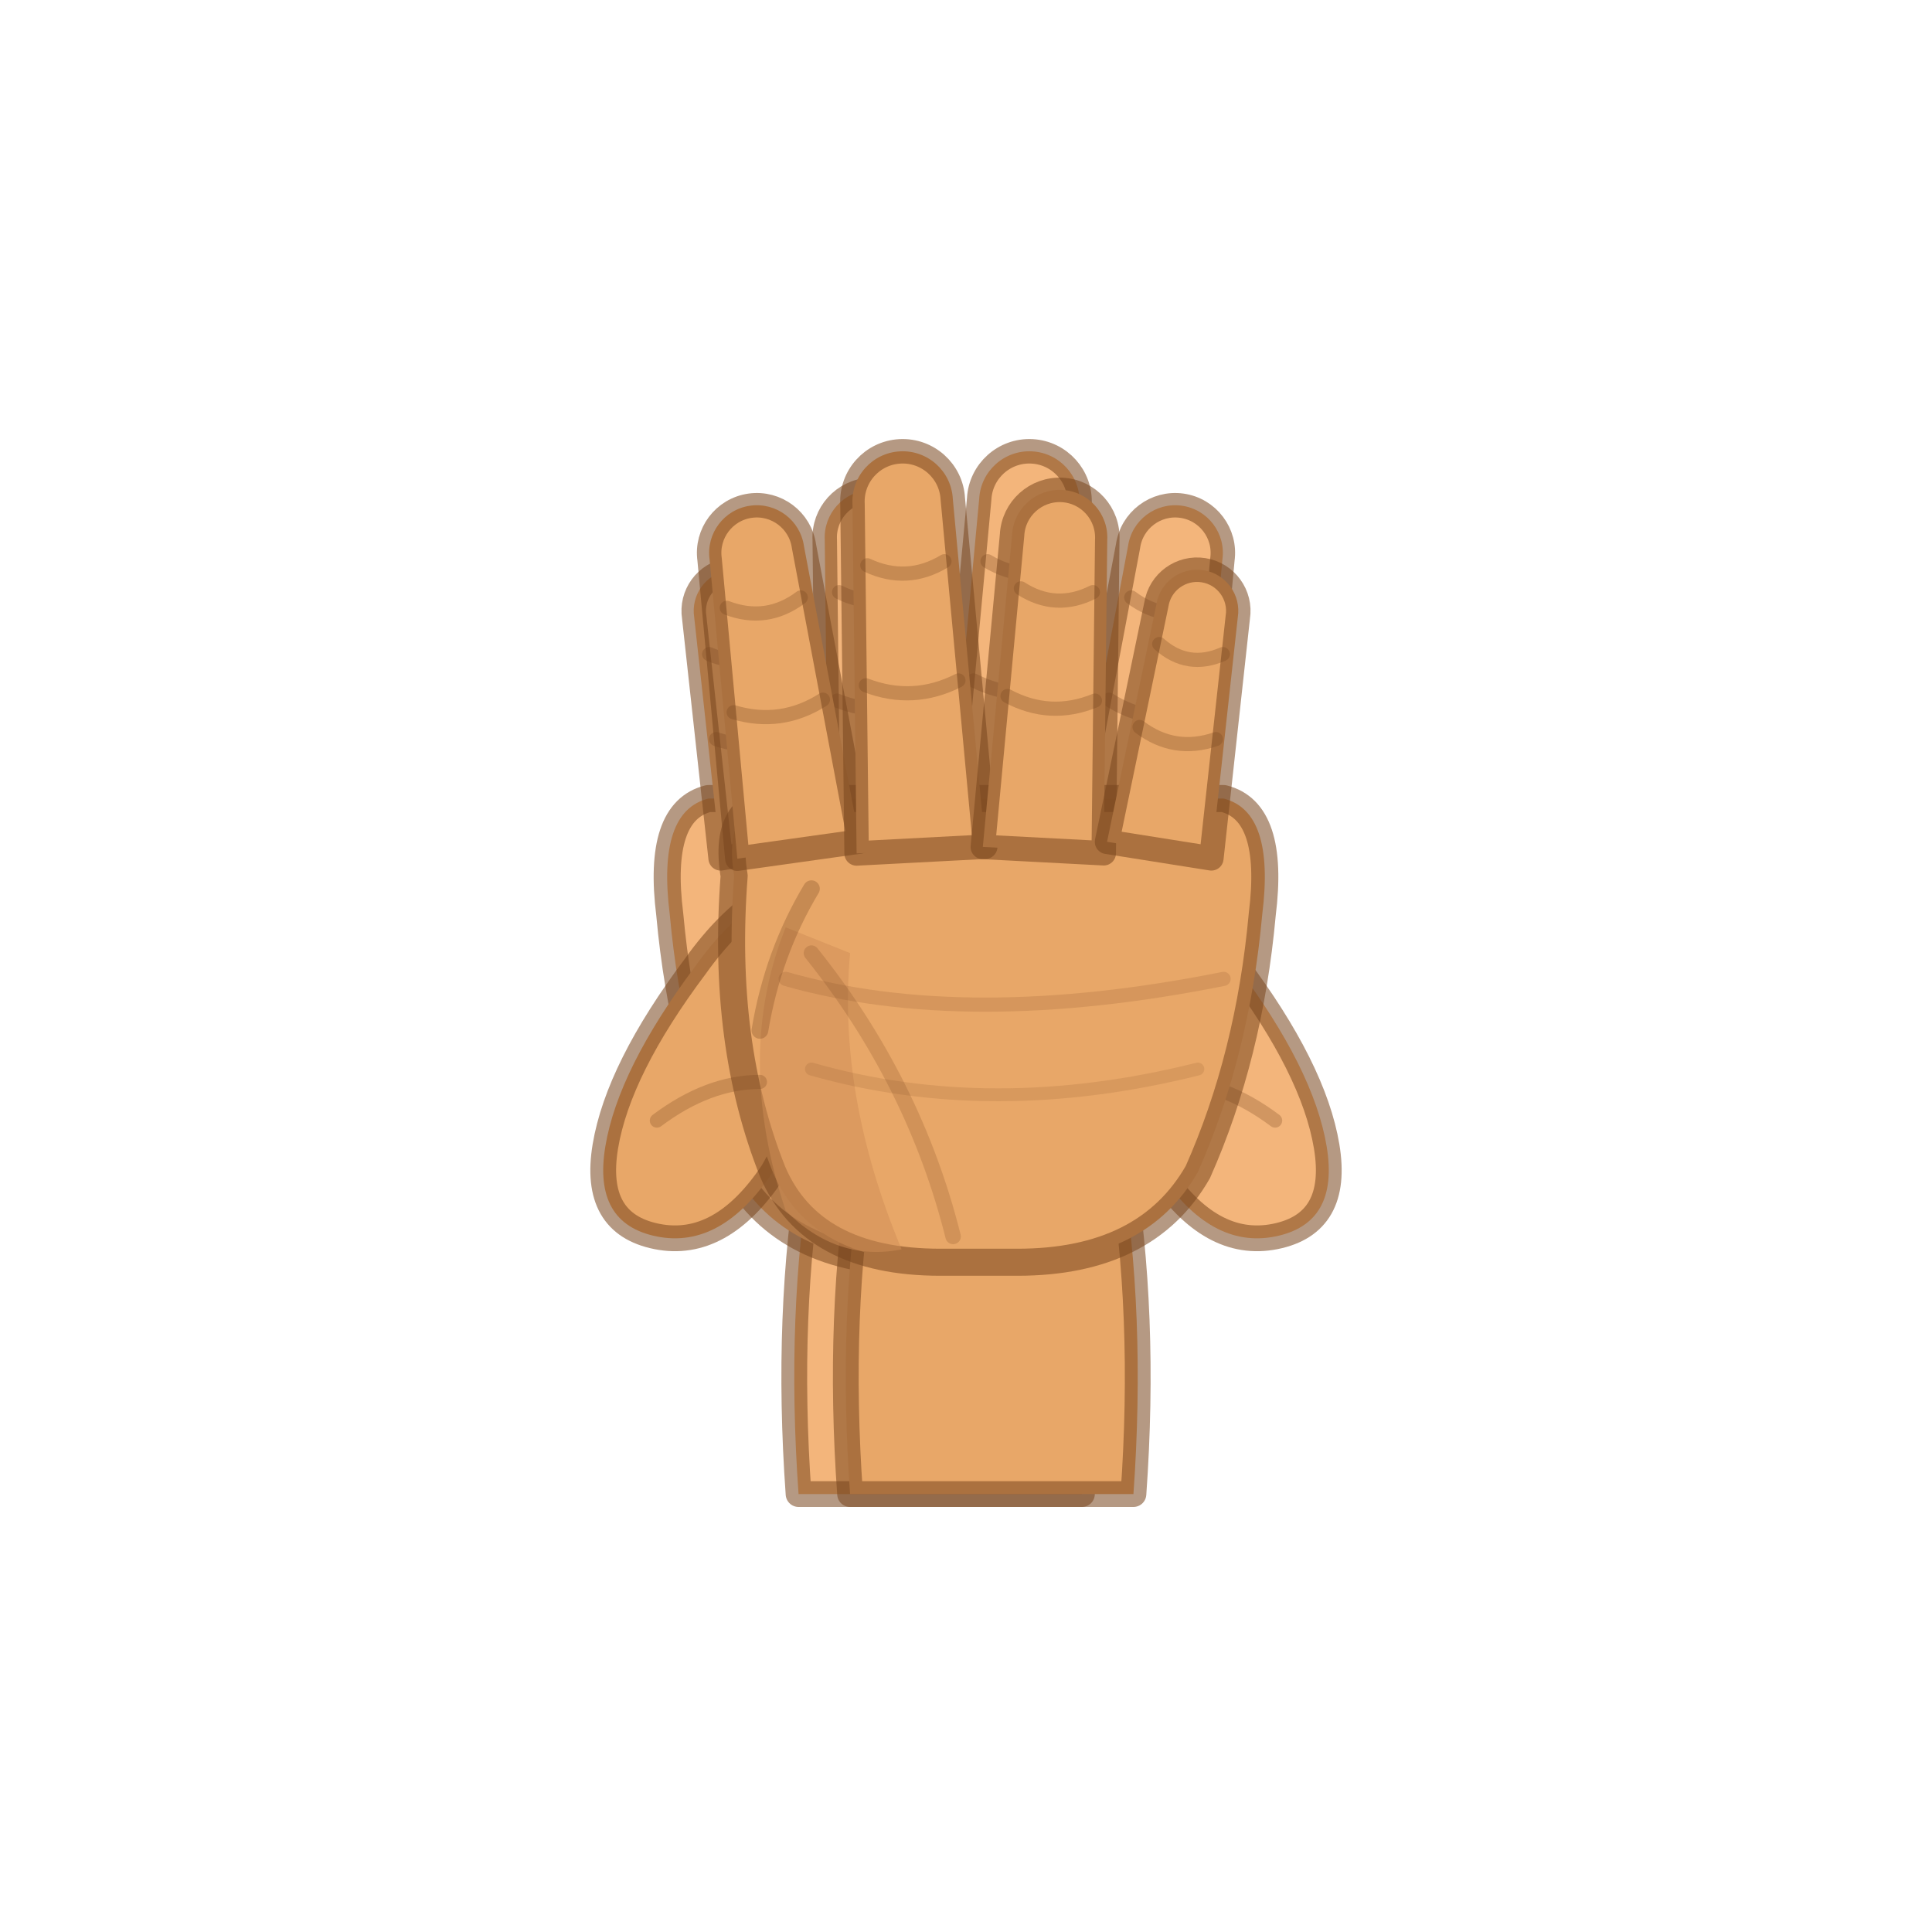
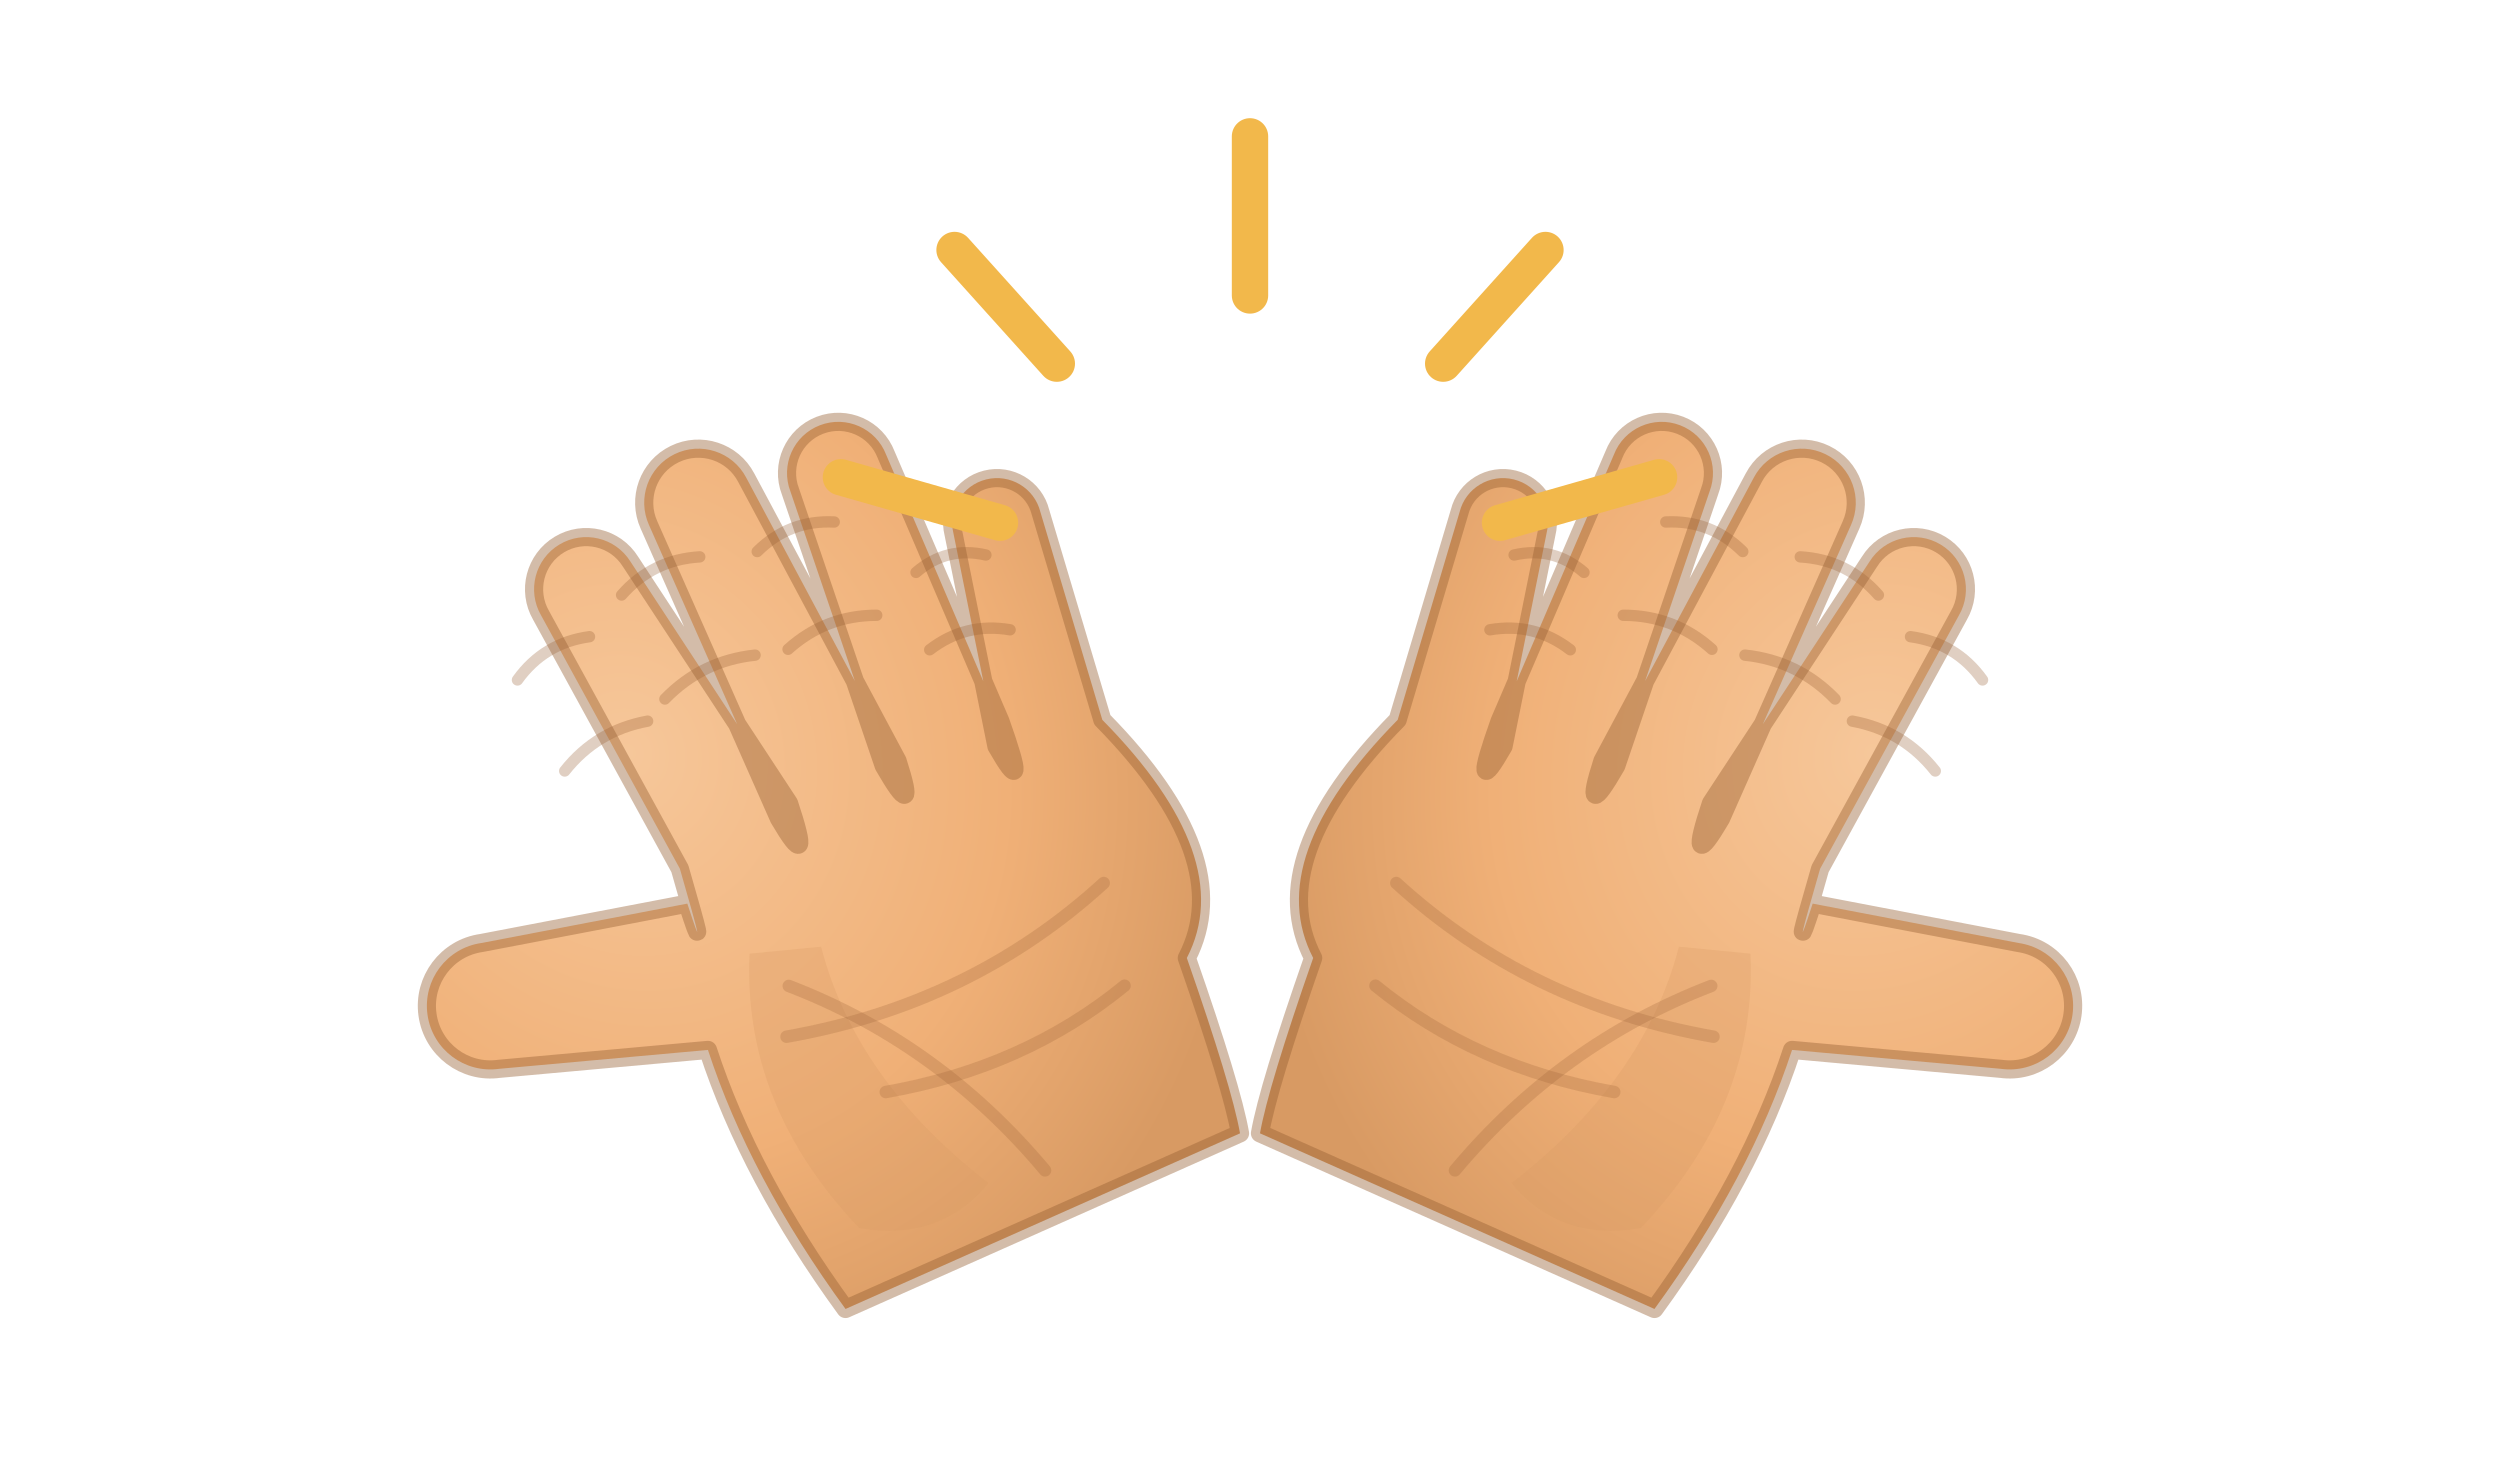
- <svg xmlns="http://www.w3.org/2000/svg" viewBox="0 0 120 120" width="120" height="120">
+ <svg xmlns="http://www.w3.org/2000/svg" viewBox="0 0 220 130" width="220" height="130">
  <style>
-   .li, .re { transform-box: view-box; transform-origin: 50% 50%; }
  @media (prefers-reduced-motion: reduce) { * { animation: none !important; } }
-   .li { animation: kli 0.42s ease-in-out infinite; }
-   .re { animation: kre 0.42s ease-in-out infinite; }
-   .fz { animation: fz 0.42s ease-out infinite; }
-   @keyframes kli { 0%,100%{transform:translateX(-20px) rotate(-11deg)} 48%{transform:translateX(-2px) rotate(2deg)} }
-   @keyframes kre { 0%,100%{transform:translateX(20px) rotate(11deg)} 48%{transform:translateX(2px) rotate(-2deg)} }
-   @keyframes fz { 0%,44%{opacity:0} 56%{opacity:.95} 100%{opacity:0} }
+   .l { animation: klatschL 0.62s ease-in-out infinite; transform-box: view-box; transform-origin: 26% 92%; }
+   .r { animation: klatschR 0.62s ease-in-out infinite; transform-box: view-box; transform-origin: 74% 92%; }
+   .funk { animation: funk 0.62s ease-out infinite; transform-box: view-box; transform-origin: 50% 44%; }
+   @keyframes klatschL { 0%,100%{transform:translateX(-11px) rotate(-6deg)} 46%{transform:translateX(0) rotate(0)} 54%{transform:translateX(-2px) rotate(-1deg)} }
+   @keyframes klatschR { 0%,100%{transform:translateX(11px) rotate(6deg)} 46%{transform:translateX(0) rotate(0)} 54%{transform:translateX(2px) rotate(1deg)} }
+   @keyframes funk { 0%,42%{opacity:0; transform:scale(.4)} 52%{opacity:.95; transform:scale(1)} 100%{opacity:0; transform:scale(1.5)} }
</style>
-   <g class="li">
-     <g transform="translate(120 0) scale(-1 1)">
-       <g transform="translate(60 62) scale(.8) translate(-46 -79.5)">
-         <path d="M38 92 L58 92 Q60 104 59 118 L37 118 Q36 104 38 92 Z" fill="#f3b57b" stroke="rgba(120,70,30,.55)" stroke-width="2" stroke-linejoin="round" />
-         <path d="M36 70         Q30 70 25 77         Q19 85 18 91         Q17 97 22 98         Q27 99 31 93         Q35 86 37 78 Z" fill="#f3b57b" stroke="rgba(120,70,30,.55)" stroke-width="2" stroke-linejoin="round" />
-         <path d="       M28 70       Q27 64 32 64       L66 64       Q70 65 69 73       Q68 84 64 93       Q60 100 50 100       L44 100       Q34 100 31 93       Q27 83 28 70 Z" fill="#f3b57b" stroke="rgba(120,70,30,.55)" stroke-width="2.1" stroke-linejoin="round" />
-         <path d="M32 74 Q28 84 32 96 Q36 100 41 99 Q36 87 37 76 Z" fill="#d89a63" opacity=".5" />
-         <path d="M34 71 Q31 76 30 82" stroke="rgba(120,70,30,.55)" stroke-width="1.3" fill="none" opacity=".55" stroke-linecap="round" />
-         <path d="M22 89 Q26 86 30 86" stroke="rgba(120,70,30,.55)" stroke-width="1.1" fill="none" opacity=".5" stroke-linecap="round" />
-         <g transform="rotate(-8 33 68)">
-           <path d="M28.2 68 L29.3 44.7 A3.7 3.7 0 0 1 36.7 44.7 L37.8 68 Z" fill="#f3b57b" stroke="rgba(120,70,30,.55)" stroke-width="1.9" stroke-linejoin="round" />
-           <path d="M29.5 56.7 Q33 58.3 36.5 56.7" stroke="rgba(120,70,30,.55)" stroke-width="1.1" fill="none" opacity=".55" stroke-linecap="round" />
-           <path d="M30.1 48.6 Q33 50.2 35.9 48.6" stroke="rgba(120,70,30,.55)" stroke-width="1.1" fill="none" opacity=".55" stroke-linecap="round" />
-         </g>
-         <g transform="rotate(-3 42.5 68)">
-           <path d="M37.5 68 L38.6 40.9 A3.9 3.9 0 0 1 46.4 40.9 L47.5 68 Z" fill="#f3b57b" stroke="rgba(120,70,30,.55)" stroke-width="1.9" stroke-linejoin="round" />
-           <path d="M38.9 55 Q42.5 56.6 46.1 55" stroke="rgba(120,70,30,.55)" stroke-width="1.1" fill="none" opacity=".55" stroke-linecap="round" />
-           <path d="M39.5 45.7 Q42.5 47.3 45.5 45.7" stroke="rgba(120,70,30,.55)" stroke-width="1.1" fill="none" opacity=".55" stroke-linecap="round" />
-         </g>
-         <g transform="rotate(3 52 68)">
-           <path d="M47.3 68 L48.3 43.7 A3.7 3.7 0 0 1 55.7 43.7 L56.7 68 Z" fill="#f3b57b" stroke="rgba(120,70,30,.55)" stroke-width="1.9" stroke-linejoin="round" />
-           <path d="M48.6 56.2 Q52 57.8 55.4 56.2" stroke="rgba(120,70,30,.55)" stroke-width="1.1" fill="none" opacity=".55" stroke-linecap="round" />
-           <path d="M49.2 47.8 Q52 49.4 54.8 47.8" stroke="rgba(120,70,30,.55)" stroke-width="1.1" fill="none" opacity=".55" stroke-linecap="round" />
-         </g>
-         <g transform="rotate(9 61 68)">
-           <path d="M56.9 68 L57.8 49.2 A3.2 3.2 0 0 1 64.2 49.2 L65.1 68 Z" fill="#f3b57b" stroke="rgba(120,70,30,.55)" stroke-width="1.9" stroke-linejoin="round" />
-           <path d="M58 58.8 Q61 60.4 64 58.8" stroke="rgba(120,70,30,.55)" stroke-width="1.1" fill="none" opacity=".55" stroke-linecap="round" />
-           <path d="M58.5 52.2 Q61 53.8 63.5 52.2" stroke="rgba(120,70,30,.55)" stroke-width="1.1" fill="none" opacity=".55" stroke-linecap="round" />
-         </g>
-         <path d="M34 76 Q42 86 45 98" stroke="rgba(120,70,30,.55)" stroke-width="1.2" fill="none" opacity=".38" stroke-linecap="round" />
-         <path d="M32 78 Q46 82 66 78" stroke="rgba(120,70,30,.55)" stroke-width="1.1" fill="none" opacity=".3" stroke-linecap="round" />
-         <path d="M34 85 Q48 89 64 85" stroke="rgba(120,70,30,.55)" stroke-width="1" fill="none" opacity=".26" stroke-linecap="round" />
-       </g>
+   <g transform="translate(26 10) rotate(-24 43 66)">
+     <g class="l">
+       <defs>
+         <radialGradient id="hauta" cx="38%" cy="30%" r="78%">
+           <stop offset="0" stop-color="#f6c79a" />
+           <stop offset="0.62" stop-color="#f0b077" />
+           <stop offset="1" stop-color="#d89a63" />
+         </radialGradient>
+       </defs>
+       <path d="M32 104 Q29 90 30.21 78.25 L12.76 72.3 A5.59 5.59 0 0 1 15.84 61.55 L33.79 65.75 Q33.12 72.22 34.44 62.68 L32.35 37.34 A4.59 4.59 0 0 1 41.46 36.22 L45.56 61.32 Q44.88 68.2 44.2 62.2 L44.26 33.94 A4.76 4.76 0 0 1 53.77 33.61 L55.8 61.8 Q55.15 67.8 54.51 61.71 L56.83 36.31 A4.51 4.51 0 0 1 65.84 36.78 L65.49 62.29 Q64.88 70.17 64.27 64.17 L68.43 45.54 A3.94 3.94 0 0 1 76.19 46.91 L73.73 65.83 Q79.73 81.83 72 88 Q71 100 70 104 Z" fill="url(#hauta)" stroke="rgba(150,95,50,.42)" stroke-width="1.6" stroke-linejoin="round" />
+       <path d="M37 72 Q31 84 36 98 Q42 102 48 99 Q41 86 43 74 Z" fill="#d89a63" opacity=".28" />
+       <path d="M28.68 50.7 Q32.71 48.59 37.13 49.66" stroke="rgba(150,95,50,.30)" stroke-width="1" fill="none" stroke-linecap="round" />
+       <path d="M28.14 41.69 Q31.61 39.66 35.48 40.79" stroke="rgba(150,95,50,.30)" stroke-width="1" fill="none" stroke-linecap="round" />
+       <path d="M39.31 48.5 Q43.66 46.75 48.13 48.2" stroke="rgba(150,95,50,.30)" stroke-width="1" fill="none" stroke-linecap="round" />
+       <path d="M39.55 38.59 Q43.32 36.86 47.2 38.32" stroke="rgba(150,95,50,.30)" stroke-width="1" fill="none" stroke-linecap="round" />
+       <path d="M50.99 48.91 Q55.25 47.53 59.34 49.35" stroke="rgba(150,95,50,.30)" stroke-width="1" fill="none" stroke-linecap="round" />
+       <path d="M52.01 39.95 Q55.72 38.54 59.26 40.33" stroke="rgba(150,95,50,.30)" stroke-width="1" fill="none" stroke-linecap="round" />
+       <path d="M62.36 54.02 Q66.23 53.08 69.54 55.29" stroke="rgba(150,95,50,.30)" stroke-width="1" fill="none" stroke-linecap="round" />
+       <path d="M64.03 47.31 Q67.43 46.28 70.27 48.41" stroke="rgba(150,95,50,.30)" stroke-width="1" fill="none" stroke-linecap="round" />
+       <path d="M39 76 Q49 86 53 100" stroke="rgba(150,95,50,.30)" stroke-width="1.1" fill="none" opacity=".8" stroke-linecap="round" />
+       <path d="M37 80 Q53 84 68 79" stroke="rgba(150,95,50,.30)" stroke-width="1.1" fill="none" opacity=".8" stroke-linecap="round" />
+       <path d="M43 88 Q55 91 66 88" stroke="rgba(150,95,50,.30)" stroke-width="1.1" fill="none" opacity=".8" stroke-linecap="round" />
    </g>
  </g>
-   <g class="re">
-     <g transform="translate(60 62) scale(.8) translate(-46 -79.5)">
-       <path d="M38 92 L58 92 Q60 104 59 118 L37 118 Q36 104 38 92 Z" fill="#e8a768" stroke="rgba(120,70,30,.55)" stroke-width="2" stroke-linejoin="round" />
-       <path d="M36 70         Q30 70 25 77         Q19 85 18 91         Q17 97 22 98         Q27 99 31 93         Q35 86 37 78 Z" fill="#e8a768" stroke="rgba(120,70,30,.55)" stroke-width="2" stroke-linejoin="round" />
-       <path d="       M28 70       Q27 64 32 64       L66 64       Q70 65 69 73       Q68 84 64 93       Q60 100 50 100       L44 100       Q34 100 31 93       Q27 83 28 70 Z" fill="#e8a768" stroke="rgba(120,70,30,.55)" stroke-width="2.1" stroke-linejoin="round" />
-       <path d="M32 74 Q28 84 32 96 Q36 100 41 99 Q36 87 37 76 Z" fill="#cf8d55" opacity=".5" />
-       <path d="M34 71 Q31 76 30 82" stroke="rgba(120,70,30,.55)" stroke-width="1.3" fill="none" opacity=".55" stroke-linecap="round" />
-       <path d="M22 89 Q26 86 30 86" stroke="rgba(120,70,30,.55)" stroke-width="1.1" fill="none" opacity=".5" stroke-linecap="round" />
-       <g transform="rotate(-8 33 68)">
-         <path d="M28.2 68 L29.3 44.7 A3.7 3.7 0 0 1 36.7 44.7 L37.8 68 Z" fill="#e8a768" stroke="rgba(120,70,30,.55)" stroke-width="1.9" stroke-linejoin="round" />
-         <path d="M29.5 56.7 Q33 58.3 36.5 56.7" stroke="rgba(120,70,30,.55)" stroke-width="1.1" fill="none" opacity=".55" stroke-linecap="round" />
-         <path d="M30.1 48.6 Q33 50.2 35.9 48.6" stroke="rgba(120,70,30,.55)" stroke-width="1.1" fill="none" opacity=".55" stroke-linecap="round" />
-       </g>
-       <g transform="rotate(-3 42.5 68)">
-         <path d="M37.5 68 L38.6 40.9 A3.9 3.9 0 0 1 46.4 40.9 L47.5 68 Z" fill="#e8a768" stroke="rgba(120,70,30,.55)" stroke-width="1.9" stroke-linejoin="round" />
-         <path d="M38.9 55 Q42.5 56.6 46.1 55" stroke="rgba(120,70,30,.55)" stroke-width="1.1" fill="none" opacity=".55" stroke-linecap="round" />
-         <path d="M39.5 45.7 Q42.5 47.3 45.5 45.7" stroke="rgba(120,70,30,.55)" stroke-width="1.1" fill="none" opacity=".55" stroke-linecap="round" />
-       </g>
-       <g transform="rotate(3 52 68)">
-         <path d="M47.3 68 L48.3 43.7 A3.7 3.7 0 0 1 55.7 43.7 L56.7 68 Z" fill="#e8a768" stroke="rgba(120,70,30,.55)" stroke-width="1.9" stroke-linejoin="round" />
-         <path d="M48.6 56.2 Q52 57.8 55.4 56.2" stroke="rgba(120,70,30,.55)" stroke-width="1.1" fill="none" opacity=".55" stroke-linecap="round" />
-         <path d="M49.2 47.8 Q52 49.4 54.8 47.8" stroke="rgba(120,70,30,.55)" stroke-width="1.1" fill="none" opacity=".55" stroke-linecap="round" />
-       </g>
-       <g transform="rotate(9 61 68)">
-         <path d="M56.9 68 L57.8 49.2 A3.2 3.2 0 0 1 64.2 49.2 L65.1 68 Z" fill="#e8a768" stroke="rgba(120,70,30,.55)" stroke-width="1.9" stroke-linejoin="round" />
-         <path d="M58 58.8 Q61 60.4 64 58.8" stroke="rgba(120,70,30,.55)" stroke-width="1.1" fill="none" opacity=".55" stroke-linecap="round" />
-         <path d="M58.5 52.2 Q61 53.8 63.5 52.2" stroke="rgba(120,70,30,.55)" stroke-width="1.1" fill="none" opacity=".55" stroke-linecap="round" />
-       </g>
-       <path d="M34 76 Q42 86 45 98" stroke="rgba(120,70,30,.55)" stroke-width="1.2" fill="none" opacity=".38" stroke-linecap="round" />
-       <path d="M32 78 Q46 82 66 78" stroke="rgba(120,70,30,.55)" stroke-width="1.1" fill="none" opacity=".3" stroke-linecap="round" />
-       <path d="M34 85 Q48 89 64 85" stroke="rgba(120,70,30,.55)" stroke-width="1" fill="none" opacity=".26" stroke-linecap="round" />
+   <g transform="translate(108 10) rotate(24 43 66) translate(86 0) scale(-1 1)">
+     <g class="r">
+       <defs>
+         <radialGradient id="hautb" cx="38%" cy="30%" r="78%">
+           <stop offset="0" stop-color="#f6c79a" />
+           <stop offset="0.62" stop-color="#f0b077" />
+           <stop offset="1" stop-color="#d89a63" />
+         </radialGradient>
+       </defs>
+       <path d="M32 104 Q29 90 30.21 78.25 L12.76 72.3 A5.59 5.59 0 0 1 15.84 61.55 L33.79 65.75 Q33.12 72.22 34.44 62.68 L32.35 37.34 A4.59 4.59 0 0 1 41.46 36.22 L45.56 61.32 Q44.88 68.2 44.2 62.2 L44.26 33.94 A4.76 4.76 0 0 1 53.77 33.61 L55.8 61.8 Q55.15 67.8 54.51 61.71 L56.83 36.31 A4.51 4.51 0 0 1 65.84 36.78 L65.49 62.29 Q64.88 70.17 64.27 64.17 L68.43 45.54 A3.94 3.94 0 0 1 76.19 46.91 L73.73 65.83 Q79.73 81.83 72 88 Q71 100 70 104 Z" fill="url(#hautb)" stroke="rgba(150,95,50,.42)" stroke-width="1.6" stroke-linejoin="round" />
+       <path d="M37 72 Q31 84 36 98 Q42 102 48 99 Q41 86 43 74 Z" fill="#d89a63" opacity=".28" />
+       <path d="M28.68 50.7 Q32.71 48.59 37.13 49.66" stroke="rgba(150,95,50,.30)" stroke-width="1" fill="none" stroke-linecap="round" />
+       <path d="M28.14 41.69 Q31.61 39.66 35.48 40.79" stroke="rgba(150,95,50,.30)" stroke-width="1" fill="none" stroke-linecap="round" />
+       <path d="M39.31 48.5 Q43.66 46.75 48.13 48.2" stroke="rgba(150,95,50,.30)" stroke-width="1" fill="none" stroke-linecap="round" />
+       <path d="M39.55 38.59 Q43.32 36.86 47.2 38.32" stroke="rgba(150,95,50,.30)" stroke-width="1" fill="none" stroke-linecap="round" />
+       <path d="M50.99 48.91 Q55.25 47.53 59.34 49.35" stroke="rgba(150,95,50,.30)" stroke-width="1" fill="none" stroke-linecap="round" />
+       <path d="M52.01 39.95 Q55.72 38.54 59.26 40.33" stroke="rgba(150,95,50,.30)" stroke-width="1" fill="none" stroke-linecap="round" />
+       <path d="M62.36 54.02 Q66.23 53.08 69.54 55.29" stroke="rgba(150,95,50,.30)" stroke-width="1" fill="none" stroke-linecap="round" />
+       <path d="M64.03 47.31 Q67.43 46.28 70.27 48.41" stroke="rgba(150,95,50,.30)" stroke-width="1" fill="none" stroke-linecap="round" />
+       <path d="M39 76 Q49 86 53 100" stroke="rgba(150,95,50,.30)" stroke-width="1.1" fill="none" opacity=".8" stroke-linecap="round" />
+       <path d="M37 80 Q53 84 68 79" stroke="rgba(150,95,50,.30)" stroke-width="1.1" fill="none" opacity=".8" stroke-linecap="round" />
+       <path d="M43 88 Q55 91 66 88" stroke="rgba(150,95,50,.30)" stroke-width="1.1" fill="none" opacity=".8" stroke-linecap="round" />
    </g>
  </g>
-   <g class="fz" opacity="0">
-     <path d="M60 22 L60 8 M40 28 L31 15 M80 28 L89 15 M24 48 L9 42 M96 48 L111 42" stroke="#f7c948" stroke-width="4" stroke-linecap="round" />
+   <g class="funk">
+     <path d="M110 26 L110 12 M93 32 L84 22 M127 32 L136 22 M88 46 L74 42 M132 46 L146 42" stroke="#f2b84b" stroke-width="3.2" stroke-linecap="round" fill="none" />
  </g>
</svg>
